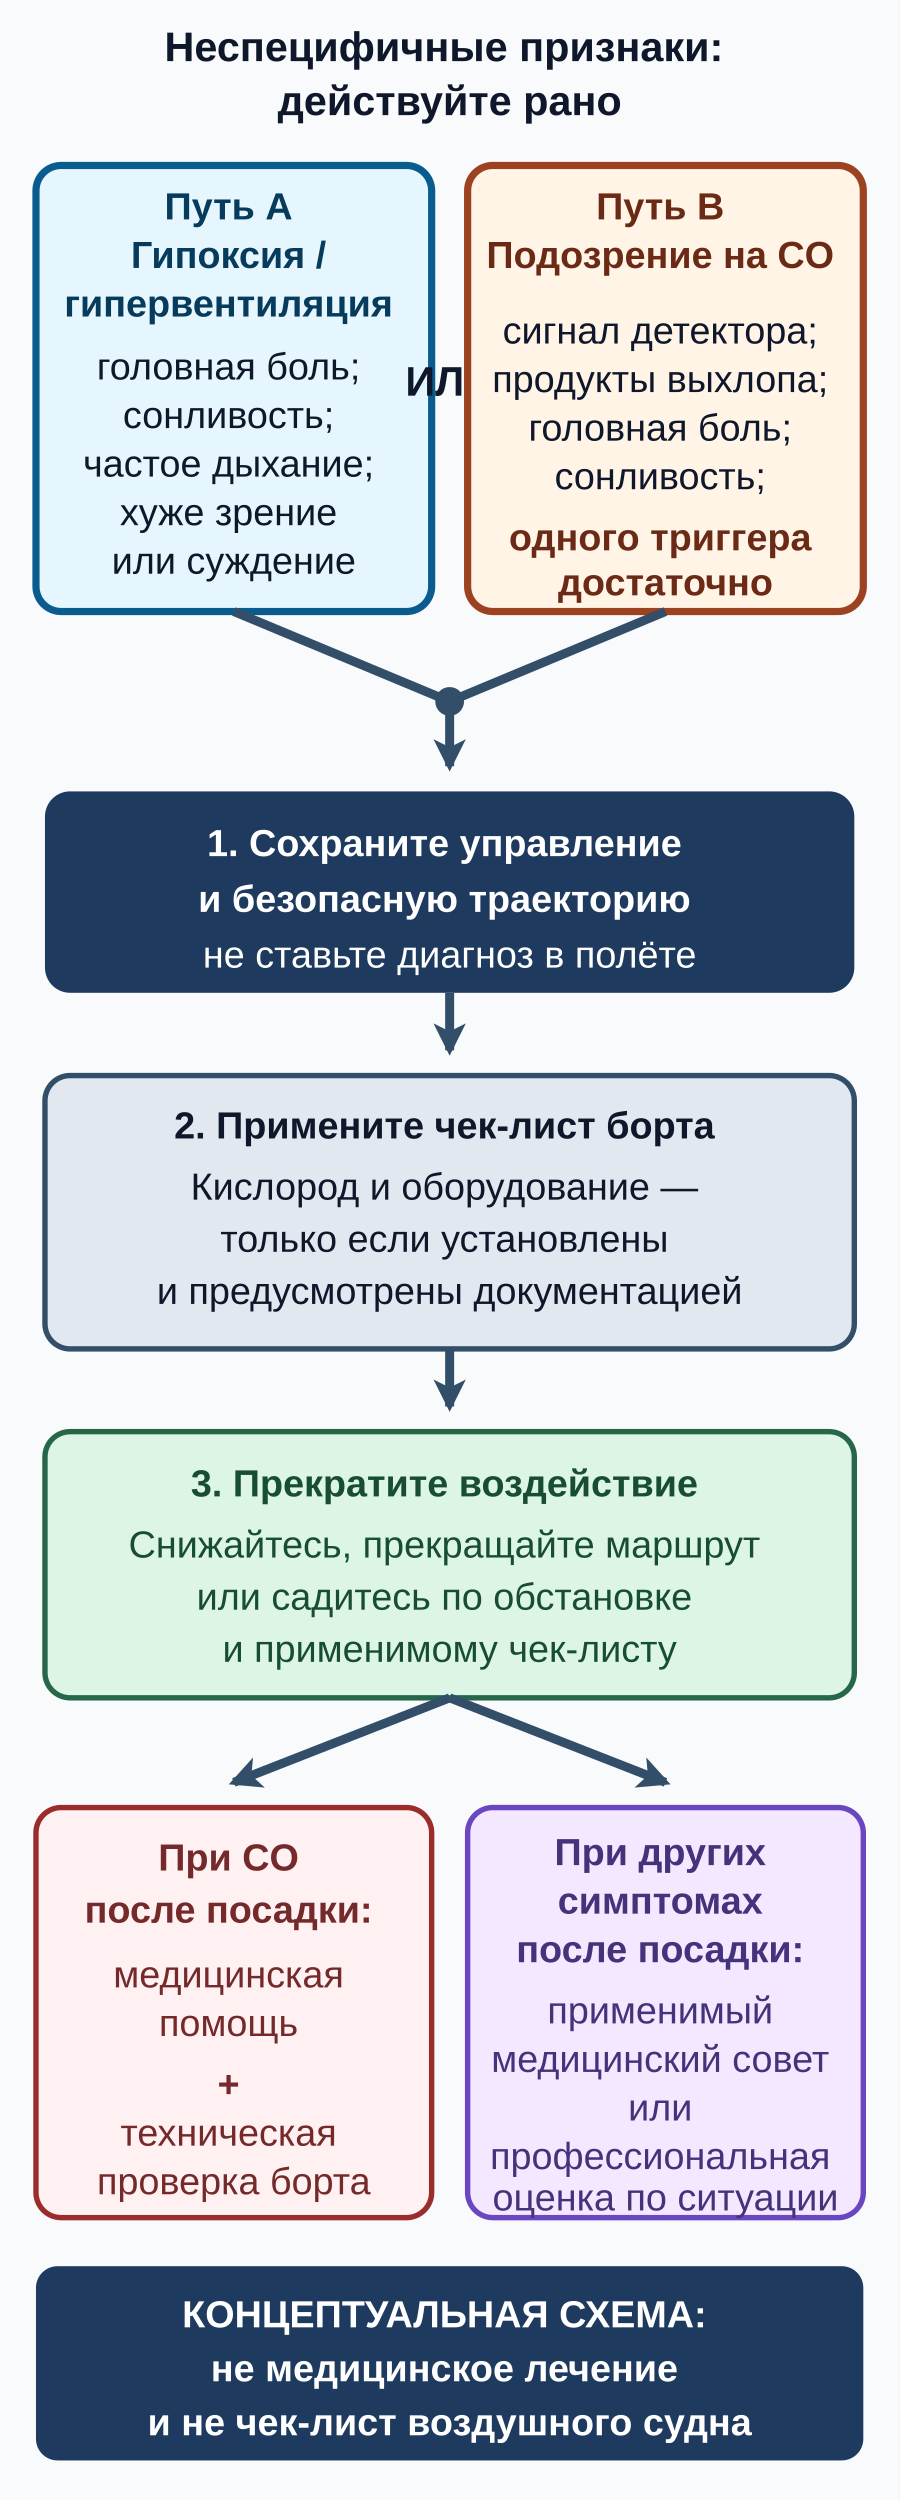
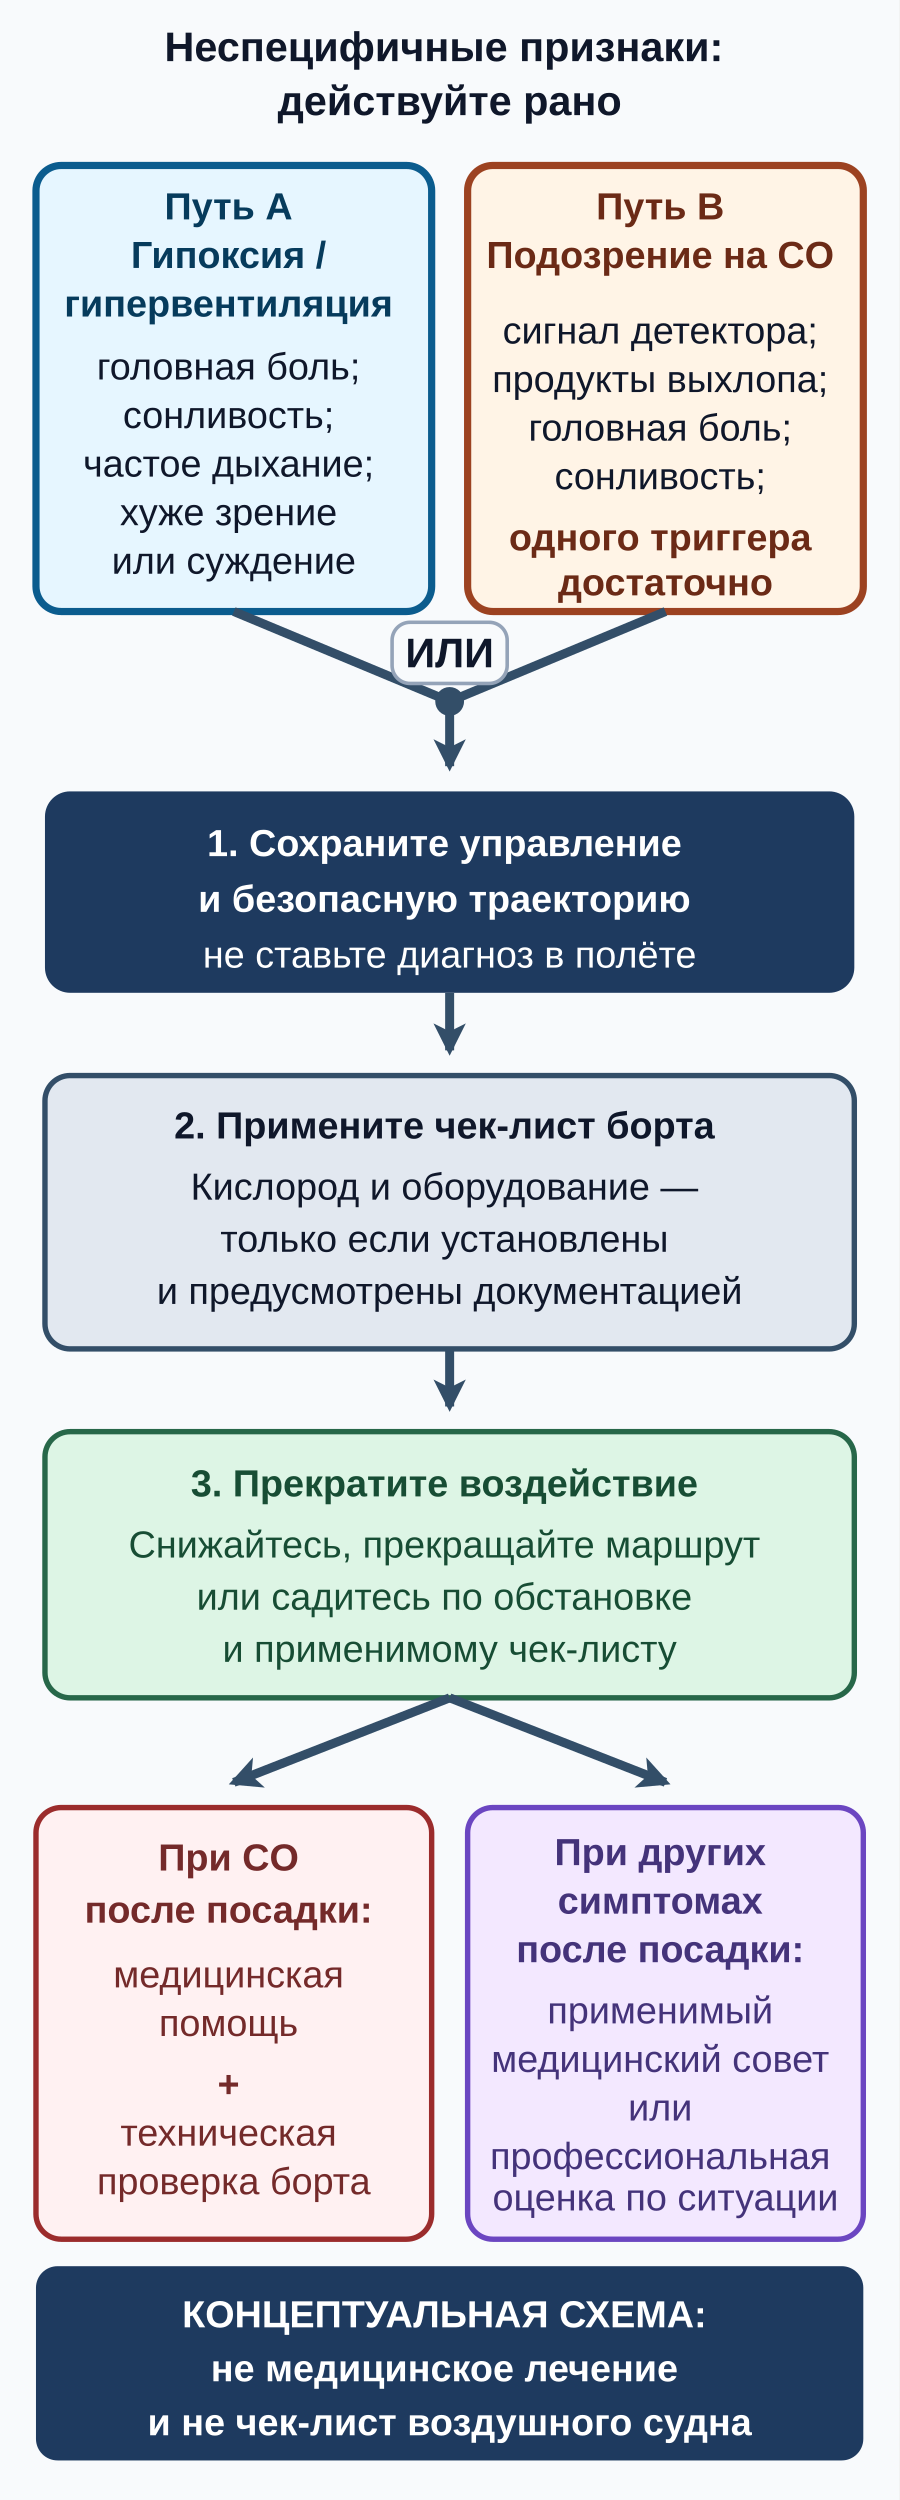
<svg xmlns="http://www.w3.org/2000/svg" viewBox="0 0 500 1390" role="img" aria-labelledby="hypoxia-title hypoxia-desc">
  <defs>
    <marker id="flow-arrow" viewBox="0 0 12 12" refX="10" refY="6" markerWidth="18" markerHeight="18" markerUnits="userSpaceOnUse" orient="auto">
      <path d="M 0 0 L 12 6 L 0 12 L 3 6 Z" fill="#334E68" />
    </marker>
  </defs>
  <rect x="0" y="0" width="500" height="1390" fill="#F8FAFC" />
  <text x="250" y="34" text-anchor="middle" font-family="Arial, sans-serif" font-size="23" font-weight="700" fill="#0F172A">
    <tspan x="250" y="34">Неспецифичные признаки:</tspan>
    <tspan x="250" y="64">действуйте рано</tspan>
  </text>
  <g id="hypoxia-path">
    <rect id="hypoxia-panel" x="20" y="92" width="220" height="248" rx="14" fill="#E6F6FF" stroke="#0B5C8E" stroke-width="4" />
    <text x="130" y="122" text-anchor="middle" font-family="Arial, sans-serif" font-size="21" font-weight="700" fill="#063B5C">
      <tspan x="130" y="122">Путь A</tspan>
      <tspan x="130" y="149">Гипоксия /</tspan>
      <tspan x="130" y="176">гипервентиляция</tspan>
      <tspan x="130" y="211" font-weight="400" fill="#0F172A">головная боль;</tspan>
      <tspan x="130" y="238" font-weight="400" fill="#0F172A">сонливость;</tspan>
      <tspan x="130" y="265" font-weight="400" fill="#0F172A">частое дыхание;</tspan>
      <tspan x="130" y="292" font-weight="400" fill="#0F172A">хуже зрение</tspan>
      <tspan x="130" y="319" font-weight="400" fill="#0F172A">или суждение</tspan>
    </text>
  </g>
-   <g id="branch-or">
-     <text x="250" y="220" text-anchor="middle" font-family="Arial, sans-serif" font-size="23" font-weight="700" fill="#0F172A">ИЛИ</text>
-   </g>
  <g id="co-path">
    <rect id="co-panel" x="260" y="92" width="220" height="248" rx="14" fill="#FFF4E6" stroke="#9C4221" stroke-width="4" />
    <text x="370" y="122" text-anchor="middle" font-family="Arial, sans-serif" font-size="21" font-weight="700" fill="#6B2A16">
      <tspan x="370" y="122">Путь B</tspan>
      <tspan x="370" y="149">Подозрение на CO</tspan>
      <tspan x="370" y="191" font-weight="400" fill="#0F172A">сигнал детектора;</tspan>
      <tspan x="370" y="218" font-weight="400" fill="#0F172A">продукты выхлопа;</tspan>
      <tspan x="370" y="245" font-weight="400" fill="#0F172A">головная боль;</tspan>
      <tspan x="370" y="272" font-weight="400" fill="#0F172A">сонливость;</tspan>
      <tspan x="370" y="306" fill="#6B2A16">одного триггера</tspan>
      <tspan x="370" y="331" fill="#6B2A16">достаточно</tspan>
    </text>
  </g>
  <line id="hypoxia-to-merge" x1="130" y1="340" x2="250" y2="390" stroke="#334E68" stroke-width="5" />
  <line id="co-to-merge" x1="370" y1="340" x2="250" y2="390" stroke="#334E68" stroke-width="5" />
+   <g id="branch-or">
+     <rect x="218" y="346" width="64" height="34" rx="10" fill="#F8FAFC" stroke="#94A3B8" stroke-width="2" />
+     <text x="250" y="371" text-anchor="middle" font-family="Arial, sans-serif" font-size="23" font-weight="700" fill="#0F172A">ИЛИ</text>
+   </g>
  <circle cx="250" cy="390" r="8" fill="#334E68" />
  <line id="merge-to-aviate" x1="250" y1="390" x2="250" y2="426" stroke="#334E68" stroke-width="5" marker-end="url(#flow-arrow)" />
  <g id="aviate-control">
    <rect id="aviate-panel" x="25" y="440" width="450" height="112" rx="14" fill="#1E3A5F" />
    <text x="250" y="476" text-anchor="middle" font-family="Arial, sans-serif" font-size="21" font-weight="700" fill="#FFFFFF">
      <tspan x="250" y="476">1. Сохраните управление</tspan>
      <tspan x="250" y="507">и безопасную траекторию</tspan>
      <tspan x="250" y="538" font-weight="400">не ставьте диагноз в полёте</tspan>
    </text>
  </g>
  <line x1="250" y1="552" x2="250" y2="584" stroke="#334E68" stroke-width="5" marker-end="url(#flow-arrow)" />
  <g id="oxygen-checklist">
    <rect id="oxygen-panel" x="25" y="598" width="450" height="152" rx="14" fill="#E2E8F0" stroke="#334E68" stroke-width="3" />
    <text x="250" y="633" text-anchor="middle" font-family="Arial, sans-serif" font-size="21" font-weight="700" fill="#0F172A">
      <tspan x="250" y="633">2. Примените чек-лист борта</tspan>
      <tspan x="250" y="667" font-weight="400">Кислород и оборудование —</tspan>
      <tspan x="250" y="696" font-weight="400">только если установлены</tspan>
      <tspan x="250" y="725" font-weight="400">и предусмотрены документацией</tspan>
    </text>
  </g>
  <line x1="250" y1="750" x2="250" y2="782" stroke="#334E68" stroke-width="5" marker-end="url(#flow-arrow)" />
  <g id="descend-land">
    <rect id="landing-panel" x="25" y="796" width="450" height="148" rx="14" fill="#DDF5E5" stroke="#276749" stroke-width="3" />
    <text x="250" y="832" text-anchor="middle" font-family="Arial, sans-serif" font-size="21" font-weight="700" fill="#174D34">
      <tspan x="250" y="832">3. Прекратите воздействие</tspan>
      <tspan x="250" y="866" font-weight="400">Снижайтесь, прекращайте маршрут</tspan>
      <tspan x="250" y="895" font-weight="400">или садитесь по обстановке</tspan>
      <tspan x="250" y="924" font-weight="400">и применимому чек-листу</tspan>
    </text>
  </g>
  <line id="landing-to-co" x1="250" y1="944" x2="130" y2="991" stroke="#334E68" stroke-width="5" marker-end="url(#flow-arrow)" />
  <line id="landing-to-other" x1="250" y1="944" x2="370" y2="991" stroke="#334E68" stroke-width="5" marker-end="url(#flow-arrow)" />
  <g id="postflight-co">
-     <rect id="postflight-co-panel" x="20" y="1005" width="220" height="228" rx="14" fill="#FFF1F2" stroke="#9B2C2C" stroke-width="3" />
+     <rect id="postflight-co-panel" x="20" y="1005" width="220" height="240" rx="14" fill="#FFF1F2" stroke="#9B2C2C" stroke-width="3" />
    <text x="130" y="1040" text-anchor="middle" font-family="Arial, sans-serif" font-size="21" font-weight="700" fill="#742A2A">
      <tspan x="130" y="1040">При CO</tspan>
      <tspan x="130" y="1069">после посадки:</tspan>
      <tspan x="130" y="1105" font-weight="400">медицинская</tspan>
      <tspan x="130" y="1132" font-weight="400">помощь</tspan>
      <tspan x="130" y="1166">+</tspan>
      <tspan x="130" y="1193" font-weight="400">техническая</tspan>
      <tspan x="130" y="1220" font-weight="400">проверка борта</tspan>
    </text>
  </g>
  <g id="postflight-other">
-     <rect id="postflight-other-panel" x="260" y="1005" width="220" height="228" rx="14" fill="#F3E8FF" stroke="#6B46C1" stroke-width="3" />
+     <rect id="postflight-other-panel" x="260" y="1005" width="220" height="240" rx="14" fill="#F3E8FF" stroke="#6B46C1" stroke-width="3" />
    <text x="370" y="1040" text-anchor="middle" font-family="Arial, sans-serif" font-size="21" font-weight="700" fill="#44337A">
      <tspan x="370" y="1037">При других</tspan>
      <tspan x="370" y="1064">симптомах</tspan>
      <tspan x="370" y="1091">после посадки:</tspan>
      <tspan x="370" y="1125" font-weight="400">применимый</tspan>
      <tspan x="370" y="1152" font-weight="400">медицинский совет</tspan>
      <tspan x="370" y="1179" font-weight="400">или</tspan>
      <tspan x="370" y="1206" font-weight="400">профессиональная</tspan>
      <tspan x="370" y="1229" font-weight="400">оценка по ситуации</tspan>
    </text>
  </g>
  <g id="safety-disclaimer">
    <rect id="disclaimer-panel" x="20" y="1260" width="460" height="108" rx="12" fill="#1E3A5F" />
    <text x="250" y="1294" text-anchor="middle" font-family="Arial, sans-serif" font-size="21" font-weight="700" fill="#FFFFFF">
      <tspan x="250" y="1294">КОНЦЕПТУАЛЬНАЯ СХЕМА:</tspan>
      <tspan x="250" y="1324">не медицинское лечение</tspan>
      <tspan x="250" y="1354">и не чек-лист воздушного судна</tspan>
    </text>
  </g>
</svg>
